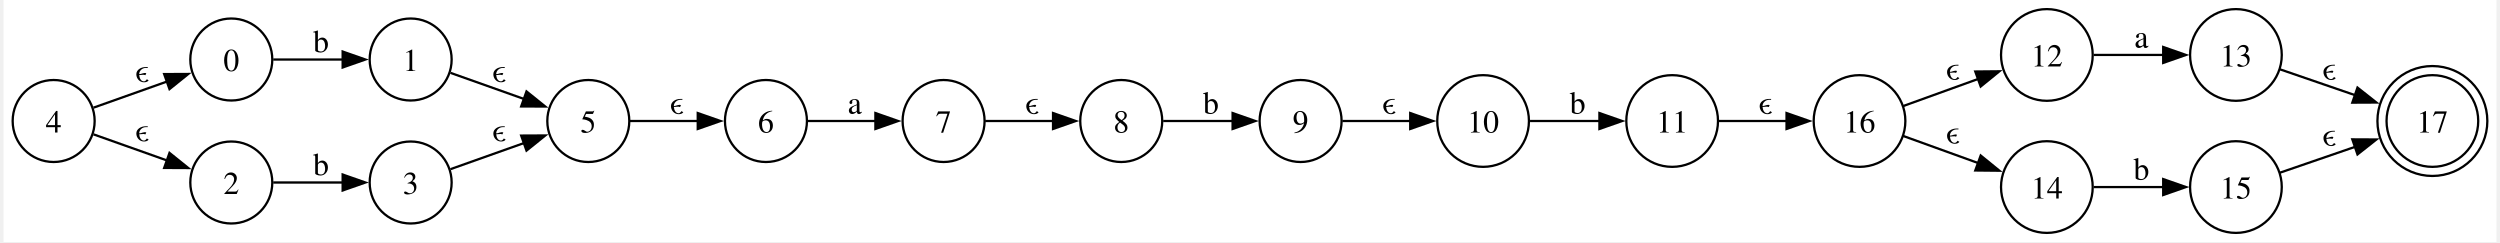
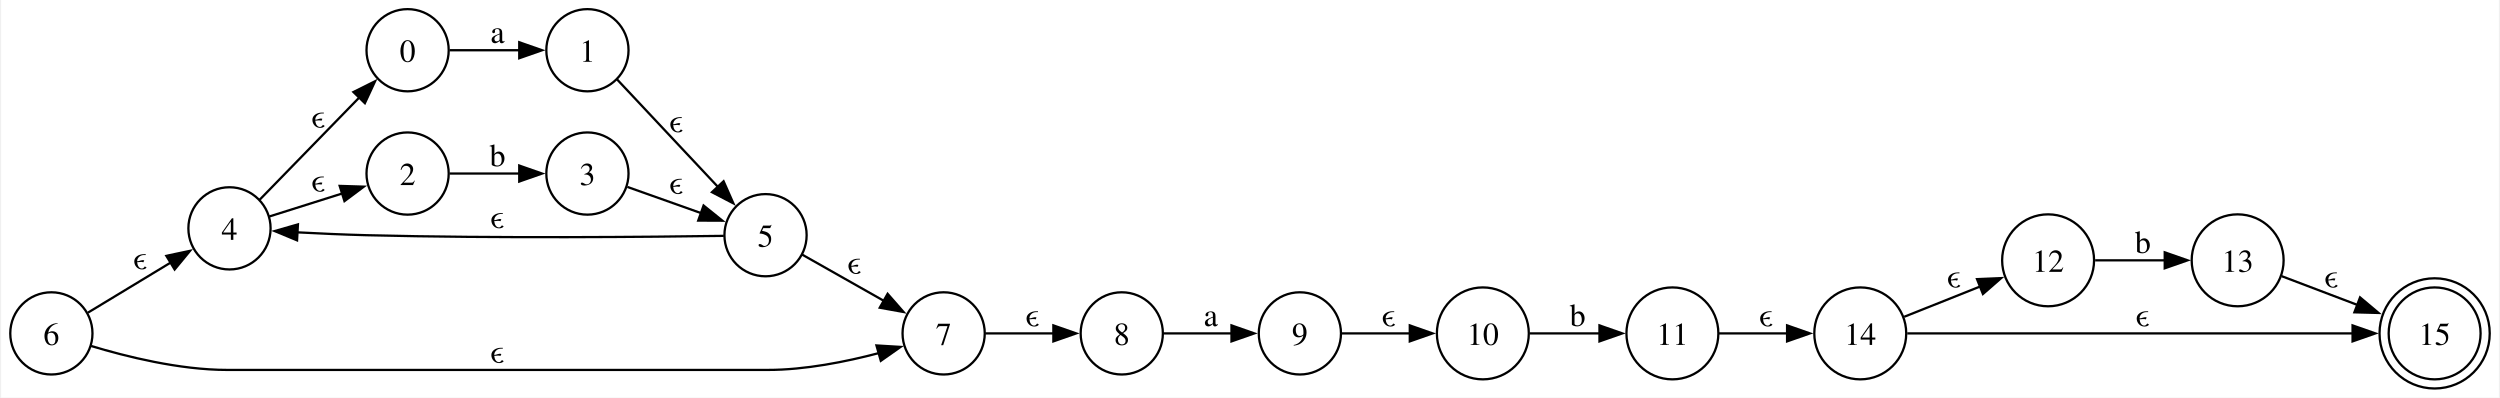
- <svg xmlns="http://www.w3.org/2000/svg" width="1095pt" height="106pt" viewBox="0.00 0.00 1094.57 106.26">
-   <g id="graph0" class="graph" transform="scale(1 1) rotate(0) translate(4 102.26)">
-     <polygon fill="white" stroke="none" points="-4,4 -4,-102.26 1090.57,-102.26 1090.57,4 -4,4" />
+ <svg xmlns="http://www.w3.org/2000/svg" width="1094pt" height="174pt" viewBox="0.00 0.00 1093.82 174.13">
+   <g id="graph0" class="graph" transform="scale(1 1) rotate(0) translate(4 170.13)">
+     <polygon fill="white" stroke="none" points="-4,4 -4,-170.13 1089.82,-170.13 1089.82,4 -4,4" />
    <g id="node1" class="node">
-       <ellipse fill="none" stroke="black" cx="18" cy="-49.13" rx="18" ry="18" />
-       <text text-anchor="middle" x="18" y="-44.08" font-family="Times,serif" font-size="14.00">4</text>
+       <ellipse fill="none" stroke="black" cx="18" cy="-24.13" rx="18" ry="18" />
+       <text text-anchor="middle" x="18" y="-19.08" font-family="Times,serif" font-size="14.00">6</text>
    </g>
    <g id="node2" class="node">
-       <ellipse fill="none" stroke="black" cx="96" cy="-76.13" rx="18" ry="18" />
-       <text text-anchor="middle" x="96" y="-71.08" font-family="Times,serif" font-size="14.00">0</text>
+       <ellipse fill="none" stroke="black" cx="96" cy="-70.13" rx="18" ry="18" />
+       <text text-anchor="middle" x="96" y="-65.08" font-family="Times,serif" font-size="14.00">4</text>
    </g>
    <g id="edge1" class="edge">
-       <path fill="none" stroke="black" d="M35.49,-54.99C44.95,-58.35 57.07,-62.65 67.89,-66.5" />
-       <polygon fill="black" stroke="black" points="66.52,-69.73 77.12,-69.78 68.86,-63.13 66.52,-69.73" />
-       <text text-anchor="middle" x="57" y="-66.33" font-family="Times,serif" font-size="14.00">ϵ</text>
+       <path fill="none" stroke="black" d="M34.02,-33.22C44.32,-39.46 58.24,-47.88 70.18,-55.11" />
+       <polygon fill="black" stroke="black" points="68.35,-58.09 78.72,-60.28 71.98,-52.11 68.35,-58.09" />
+       <text text-anchor="middle" x="57" y="-52.33" font-family="Times,serif" font-size="14.00">ϵ</text>
    </g>
-     <g id="node17" class="node">
-       <ellipse fill="none" stroke="black" cx="96" cy="-22.13" rx="18" ry="18" />
-       <text text-anchor="middle" x="96" y="-17.08" font-family="Times,serif" font-size="14.00">2</text>
+     <g id="node6" class="node">
+       <ellipse fill="none" stroke="black" cx="408.75" cy="-24.13" rx="18" ry="18" />
+       <text text-anchor="middle" x="408.75" y="-19.08" font-family="Times,serif" font-size="14.00">7</text>
+     </g>
+     <g id="edge19" class="edge">
+       <path fill="none" stroke="black" d="M35.4,-18.62C50.65,-14 74.1,-8.13 95,-8.13 95,-8.13 95,-8.13 331.75,-8.13 348.08,-8.13 365.96,-11.71 380.28,-15.48" />
+       <polygon fill="black" stroke="black" points="379.32,-18.85 389.9,-18.21 381.23,-12.12 379.32,-18.85" />
+       <text text-anchor="middle" x="213.38" y="-11.33" font-family="Times,serif" font-size="14.00">ϵ</text>
+     </g>
+     <g id="node3" class="node">
+       <ellipse fill="none" stroke="black" cx="174" cy="-148.13" rx="18" ry="18" />
+       <text text-anchor="middle" x="174" y="-143.08" font-family="Times,serif" font-size="14.00">0</text>
+     </g>
+     <g id="edge2" class="edge">
+       <path fill="none" stroke="black" d="M109.21,-82.66C120.96,-94.72 138.92,-113.16 152.8,-127.4" />
+       <polygon fill="black" stroke="black" points="150.28,-129.83 159.76,-134.55 155.29,-124.94 150.28,-129.83" />
+       <text text-anchor="middle" x="135" y="-114.33" font-family="Times,serif" font-size="14.00">ϵ</text>
+     </g>
+     <g id="node15" class="node">
+       <ellipse fill="none" stroke="black" cx="174" cy="-94.13" rx="18" ry="18" />
+       <text text-anchor="middle" x="174" y="-89.08" font-family="Times,serif" font-size="14.00">2</text>
+     </g>
+     <g id="edge16" class="edge">
+       <path fill="none" stroke="black" d="M113.49,-75.34C122.79,-78.27 134.65,-82.02 145.33,-85.39" />
+       <polygon fill="black" stroke="black" points="144.25,-88.72 154.84,-88.39 146.35,-82.05 144.25,-88.72" />
+       <text text-anchor="middle" x="135" y="-86.33" font-family="Times,serif" font-size="14.00">ϵ</text>
+     </g>
+     <g id="node4" class="node">
+       <ellipse fill="none" stroke="black" cx="252.75" cy="-148.13" rx="18" ry="18" />
+       <text text-anchor="middle" x="252.75" y="-143.08" font-family="Times,serif" font-size="14.00">1</text>
+     </g>
+     <g id="edge3" class="edge">
+       <path fill="none" stroke="black" d="M192.42,-148.13C201.44,-148.13 212.7,-148.13 222.98,-148.13" />
+       <polygon fill="black" stroke="black" points="222.89,-151.63 232.89,-148.13 222.89,-144.63 222.89,-151.63" />
+       <text text-anchor="middle" x="213.38" y="-151.33" font-family="Times,serif" font-size="14.00">a</text>
+     </g>
+     <g id="node5" class="node">
+       <ellipse fill="none" stroke="black" cx="330.75" cy="-67.13" rx="18" ry="18" />
+       <text text-anchor="middle" x="330.75" y="-62.08" font-family="Times,serif" font-size="14.00">5</text>
+     </g>
+     <g id="edge4" class="edge">
+       <path fill="none" stroke="black" d="M265.62,-135.47C277.49,-122.83 295.94,-103.16 310.01,-88.17" />
+       <polygon fill="black" stroke="black" points="312.38,-90.76 316.67,-81.07 307.28,-85.97 312.38,-90.76" />
+       <text text-anchor="middle" x="291.75" y="-112.33" font-family="Times,serif" font-size="14.00">ϵ</text>
+     </g>
+     <g id="edge5" class="edge">
+       <path fill="none" stroke="black" d="M312.48,-66.84C281.25,-66.38 213.29,-65.68 156,-67.13 146.12,-67.38 135.33,-67.87 125.7,-68.38" />
+       <polygon fill="black" stroke="black" points="125.59,-64.88 115.8,-68.94 125.98,-71.87 125.59,-64.88" />
+       <text text-anchor="middle" x="213.38" y="-70.33" font-family="Times,serif" font-size="14.00">ϵ</text>
+     </g>
+     <g id="edge6" class="edge">
+       <path fill="none" stroke="black" d="M346.77,-58.64C357,-52.84 370.81,-45.03 382.69,-38.31" />
+       <polygon fill="black" stroke="black" points="384.21,-41.47 391.19,-33.5 380.76,-35.38 384.21,-41.47" />
+       <text text-anchor="middle" x="369.75" y="-50.33" font-family="Times,serif" font-size="14.00">ϵ</text>
+     </g>
+     <g id="node7" class="node">
+       <ellipse fill="none" stroke="black" cx="486.75" cy="-24.13" rx="18" ry="18" />
+       <text text-anchor="middle" x="486.75" y="-19.08" font-family="Times,serif" font-size="14.00">8</text>
+     </g>
+     <g id="edge7" class="edge">
+       <path fill="none" stroke="black" d="M427,-24.13C435.87,-24.13 446.93,-24.13 457.05,-24.13" />
+       <polygon fill="black" stroke="black" points="456.8,-27.63 466.8,-24.13 456.8,-20.63 456.8,-27.63" />
+       <text text-anchor="middle" x="447.75" y="-27.33" font-family="Times,serif" font-size="14.00">ϵ</text>
+     </g>
+     <g id="node8" class="node">
+       <ellipse fill="none" stroke="black" cx="564.75" cy="-24.13" rx="18" ry="18" />
+       <text text-anchor="middle" x="564.75" y="-19.08" font-family="Times,serif" font-size="14.00">9</text>
+     </g>
+     <g id="edge8" class="edge">
+       <path fill="none" stroke="black" d="M505,-24.13C513.87,-24.13 524.93,-24.13 535.05,-24.13" />
+       <polygon fill="black" stroke="black" points="534.8,-27.63 544.8,-24.13 534.8,-20.63 534.8,-27.63" />
+       <text text-anchor="middle" x="525.75" y="-27.33" font-family="Times,serif" font-size="14.00">a</text>
+     </g>
+     <g id="node9" class="node">
+       <ellipse fill="none" stroke="black" cx="644.88" cy="-24.13" rx="20.13" ry="20.13" />
+       <text text-anchor="middle" x="644.88" y="-19.08" font-family="Times,serif" font-size="14.00">10</text>
+     </g>
+     <g id="edge9" class="edge">
+       <path fill="none" stroke="black" d="M583.09,-24.13C591.88,-24.13 602.82,-24.13 612.99,-24.13" />
+       <polygon fill="black" stroke="black" points="612.88,-27.63 622.88,-24.13 612.88,-20.63 612.88,-27.63" />
+       <text text-anchor="middle" x="603.75" y="-27.33" font-family="Times,serif" font-size="14.00">ϵ</text>
+     </g>
+     <g id="node10" class="node">
+       <ellipse fill="none" stroke="black" cx="727.89" cy="-24.13" rx="20.13" ry="20.13" />
+       <text text-anchor="middle" x="727.89" y="-19.08" font-family="Times,serif" font-size="14.00">11</text>
+     </g>
+     <g id="edge10" class="edge">
+       <path fill="none" stroke="black" d="M665.49,-24.13C674.65,-24.13 685.76,-24.13 696.01,-24.13" />
+       <polygon fill="black" stroke="black" points="695.95,-27.63 705.95,-24.13 695.95,-20.63 695.95,-27.63" />
+       <text text-anchor="middle" x="686.39" y="-27.33" font-family="Times,serif" font-size="14.00">b</text>
+     </g>
+     <g id="node11" class="node">
+       <ellipse fill="none" stroke="black" cx="810.16" cy="-24.13" rx="20.13" ry="20.13" />
+       <text text-anchor="middle" x="810.16" y="-19.08" font-family="Times,serif" font-size="14.00">14</text>
+     </g>
+     <g id="edge11" class="edge">
+       <path fill="none" stroke="black" d="M748.32,-24.13C757.33,-24.13 768.24,-24.13 778.33,-24.13" />
+       <polygon fill="black" stroke="black" points="778.11,-27.63 788.11,-24.13 778.11,-20.63 778.11,-27.63" />
+       <text text-anchor="middle" x="769.02" y="-27.33" font-family="Times,serif" font-size="14.00">ϵ</text>
+     </g>
+     <g id="node12" class="node">
+       <ellipse fill="none" stroke="black" cx="892.42" cy="-56.13" rx="20.13" ry="20.13" />
+       <text text-anchor="middle" x="892.42" y="-51.08" font-family="Times,serif" font-size="14.00">12</text>
+     </g>
+     <g id="edge12" class="edge">
+       <path fill="none" stroke="black" d="M829.37,-31.39C839.22,-35.32 851.61,-40.26 862.73,-44.69" />
+       <polygon fill="black" stroke="black" points="861.29,-47.89 871.87,-48.34 863.88,-41.38 861.29,-47.89" />
+       <text text-anchor="middle" x="851.29" y="-44.33" font-family="Times,serif" font-size="14.00">ϵ</text>
+     </g>
+     <g id="node14" class="node">
+       <ellipse fill="none" stroke="black" cx="1061.69" cy="-24.13" rx="20.13" ry="20.13" />
+       <ellipse fill="none" stroke="black" cx="1061.69" cy="-24.13" rx="24.13" ry="24.13" />
+       <text text-anchor="middle" x="1061.69" y="-19.08" font-family="Times,serif" font-size="14.00">15</text>
+     </g>
+     <g id="edge15" class="edge">
+       <path fill="none" stroke="black" d="M830.74,-24.13C872.93,-24.13 972.89,-24.13 1026.05,-24.13" />
+       <polygon fill="black" stroke="black" points="1025.75,-27.63 1035.75,-24.13 1025.75,-20.63 1025.75,-27.63" />
+       <text text-anchor="middle" x="933.92" y="-27.33" font-family="Times,serif" font-size="14.00">ϵ</text>
+     </g>
+     <g id="node13" class="node">
+       <ellipse fill="none" stroke="black" cx="975.43" cy="-56.13" rx="20.13" ry="20.13" />
+       <text text-anchor="middle" x="975.43" y="-51.08" font-family="Times,serif" font-size="14.00">13</text>
+     </g>
+     <g id="edge13" class="edge">
+       <path fill="none" stroke="black" d="M913.03,-56.13C922.18,-56.13 933.3,-56.13 943.54,-56.13" />
+       <polygon fill="black" stroke="black" points="943.49,-59.63 953.49,-56.13 943.49,-52.63 943.49,-59.63" />
+       <text text-anchor="middle" x="933.92" y="-59.33" font-family="Times,serif" font-size="14.00">b</text>
+     </g>
+     <g id="edge14" class="edge">
+       <path fill="none" stroke="black" d="M994.71,-49.19C1004.47,-45.48 1016.77,-40.81 1028.1,-36.51" />
+       <polygon fill="black" stroke="black" points="1029.03,-39.9 1037.14,-33.08 1026.55,-33.36 1029.03,-39.9" />
+       <text text-anchor="middle" x="1016.56" y="-44.33" font-family="Times,serif" font-size="14.00">ϵ</text>
+     </g>
+     <g id="node16" class="node">
+       <ellipse fill="none" stroke="black" cx="252.75" cy="-94.13" rx="18" ry="18" />
+       <text text-anchor="middle" x="252.75" y="-89.08" font-family="Times,serif" font-size="14.00">3</text>
    </g>
    <g id="edge17" class="edge">
-       <path fill="none" stroke="black" d="M35.49,-43.27C44.95,-39.91 57.07,-35.61 67.89,-31.76" />
-       <polygon fill="black" stroke="black" points="68.86,-35.13 77.12,-28.48 66.52,-28.53 68.86,-35.13" />
-       <text text-anchor="middle" x="57" y="-40.33" font-family="Times,serif" font-size="14.00">ϵ</text>
-     </g>
-     <g id="node3" class="node">
-       <ellipse fill="none" stroke="black" cx="174.75" cy="-76.13" rx="18" ry="18" />
-       <text text-anchor="middle" x="174.75" y="-71.08" font-family="Times,serif" font-size="14.00">1</text>
-     </g>
-     <g id="edge2" class="edge">
-       <path fill="none" stroke="black" d="M114.42,-76.13C123.44,-76.13 134.7,-76.13 144.98,-76.13" />
-       <polygon fill="black" stroke="black" points="144.89,-79.63 154.89,-76.13 144.89,-72.63 144.89,-79.63" />
-       <text text-anchor="middle" x="135.38" y="-79.33" font-family="Times,serif" font-size="14.00">b</text>
-     </g>
-     <g id="node4" class="node">
-       <ellipse fill="none" stroke="black" cx="252.75" cy="-49.13" rx="18" ry="18" />
-       <text text-anchor="middle" x="252.75" y="-44.08" font-family="Times,serif" font-size="14.00">5</text>
-     </g>
-     <g id="edge3" class="edge">
-       <path fill="none" stroke="black" d="M192.24,-70.27C201.7,-66.91 213.82,-62.61 224.64,-58.76" />
-       <polygon fill="black" stroke="black" points="225.61,-62.13 233.87,-55.48 223.27,-55.53 225.61,-62.13" />
-       <text text-anchor="middle" x="213.75" y="-66.33" font-family="Times,serif" font-size="14.00">ϵ</text>
-     </g>
-     <g id="node5" class="node">
-       <ellipse fill="none" stroke="black" cx="330.75" cy="-49.13" rx="18" ry="18" />
-       <text text-anchor="middle" x="330.75" y="-44.08" font-family="Times,serif" font-size="14.00">6</text>
-     </g>
-     <g id="edge4" class="edge">
-       <path fill="none" stroke="black" d="M271,-49.13C279.87,-49.13 290.93,-49.13 301.05,-49.13" />
-       <polygon fill="black" stroke="black" points="300.8,-52.63 310.8,-49.13 300.8,-45.63 300.8,-52.63" />
-       <text text-anchor="middle" x="291.75" y="-52.33" font-family="Times,serif" font-size="14.00">ϵ</text>
-     </g>
-     <g id="node6" class="node">
-       <ellipse fill="none" stroke="black" cx="408.75" cy="-49.13" rx="18" ry="18" />
-       <text text-anchor="middle" x="408.75" y="-44.08" font-family="Times,serif" font-size="14.00">7</text>
-     </g>
-     <g id="edge5" class="edge">
-       <path fill="none" stroke="black" d="M349,-49.13C357.87,-49.13 368.93,-49.13 379.05,-49.13" />
-       <polygon fill="black" stroke="black" points="378.8,-52.63 388.8,-49.13 378.8,-45.63 378.8,-52.63" />
-       <text text-anchor="middle" x="369.75" y="-52.33" font-family="Times,serif" font-size="14.00">a</text>
-     </g>
-     <g id="node7" class="node">
-       <ellipse fill="none" stroke="black" cx="486.75" cy="-49.13" rx="18" ry="18" />
-       <text text-anchor="middle" x="486.75" y="-44.08" font-family="Times,serif" font-size="14.00">8</text>
-     </g>
-     <g id="edge6" class="edge">
-       <path fill="none" stroke="black" d="M427,-49.13C435.87,-49.13 446.93,-49.13 457.05,-49.13" />
-       <polygon fill="black" stroke="black" points="456.8,-52.63 466.8,-49.13 456.8,-45.63 456.8,-52.63" />
-       <text text-anchor="middle" x="447.75" y="-52.33" font-family="Times,serif" font-size="14.00">ϵ</text>
-     </g>
-     <g id="node8" class="node">
-       <ellipse fill="none" stroke="black" cx="565.5" cy="-49.13" rx="18" ry="18" />
-       <text text-anchor="middle" x="565.5" y="-44.08" font-family="Times,serif" font-size="14.00">9</text>
-     </g>
-     <g id="edge7" class="edge">
-       <path fill="none" stroke="black" d="M505.17,-49.13C514.19,-49.13 525.45,-49.13 535.73,-49.13" />
-       <polygon fill="black" stroke="black" points="535.64,-52.63 545.64,-49.13 535.64,-45.63 535.64,-52.63" />
-       <text text-anchor="middle" x="526.12" y="-52.33" font-family="Times,serif" font-size="14.00">b</text>
-     </g>
-     <g id="node9" class="node">
-       <ellipse fill="none" stroke="black" cx="645.63" cy="-49.13" rx="20.13" ry="20.13" />
-       <text text-anchor="middle" x="645.63" y="-44.08" font-family="Times,serif" font-size="14.00">10</text>
-     </g>
-     <g id="edge8" class="edge">
-       <path fill="none" stroke="black" d="M583.84,-49.13C592.63,-49.13 603.57,-49.13 613.74,-49.13" />
-       <polygon fill="black" stroke="black" points="613.63,-52.63 623.63,-49.13 613.63,-45.63 613.63,-52.63" />
-       <text text-anchor="middle" x="604.5" y="-52.33" font-family="Times,serif" font-size="14.00">ϵ</text>
-     </g>
-     <g id="node10" class="node">
-       <ellipse fill="none" stroke="black" cx="728.64" cy="-49.13" rx="20.13" ry="20.13" />
-       <text text-anchor="middle" x="728.64" y="-44.08" font-family="Times,serif" font-size="14.00">11</text>
-     </g>
-     <g id="edge9" class="edge">
-       <path fill="none" stroke="black" d="M666.24,-49.13C675.4,-49.13 686.51,-49.13 696.76,-49.13" />
-       <polygon fill="black" stroke="black" points="696.7,-52.63 706.7,-49.13 696.7,-45.63 696.7,-52.63" />
-       <text text-anchor="middle" x="687.14" y="-52.33" font-family="Times,serif" font-size="14.00">b</text>
-     </g>
-     <g id="node11" class="node">
-       <ellipse fill="none" stroke="black" cx="810.91" cy="-49.13" rx="20.13" ry="20.13" />
-       <text text-anchor="middle" x="810.91" y="-44.08" font-family="Times,serif" font-size="14.00">16</text>
-     </g>
-     <g id="edge10" class="edge">
-       <path fill="none" stroke="black" d="M749.07,-49.13C758.08,-49.13 768.99,-49.13 779.08,-49.13" />
-       <polygon fill="black" stroke="black" points="778.86,-52.63 788.86,-49.13 778.86,-45.63 778.86,-52.63" />
-       <text text-anchor="middle" x="769.77" y="-52.33" font-family="Times,serif" font-size="14.00">ϵ</text>
-     </g>
-     <g id="node12" class="node">
-       <ellipse fill="none" stroke="black" cx="893.17" cy="-78.13" rx="20.13" ry="20.13" />
-       <text text-anchor="middle" x="893.17" y="-73.08" font-family="Times,serif" font-size="14.00">12</text>
-     </g>
-     <g id="edge11" class="edge">
-       <path fill="none" stroke="black" d="M830.12,-55.71C839.9,-59.25 852.19,-63.69 863.24,-67.68" />
-       <polygon fill="black" stroke="black" points="861.73,-70.86 872.33,-70.96 864.11,-64.27 861.73,-70.86" />
-       <text text-anchor="middle" x="852.04" y="-67.33" font-family="Times,serif" font-size="14.00">ϵ</text>
-     </g>
-     <g id="node15" class="node">
-       <ellipse fill="none" stroke="black" cx="893.17" cy="-20.13" rx="20.13" ry="20.13" />
-       <text text-anchor="middle" x="893.17" y="-15.08" font-family="Times,serif" font-size="14.00">14</text>
-     </g>
-     <g id="edge14" class="edge">
-       <path fill="none" stroke="black" d="M830.12,-42.55C839.9,-39.02 852.19,-34.58 863.24,-30.58" />
-       <polygon fill="black" stroke="black" points="864.11,-33.99 872.33,-27.3 861.73,-27.41 864.11,-33.99" />
-       <text text-anchor="middle" x="852.04" y="-39.33" font-family="Times,serif" font-size="14.00">ϵ</text>
-     </g>
-     <g id="node13" class="node">
-       <ellipse fill="none" stroke="black" cx="976.18" cy="-78.13" rx="20.13" ry="20.13" />
-       <text text-anchor="middle" x="976.18" y="-73.08" font-family="Times,serif" font-size="14.00">13</text>
-     </g>
-     <g id="edge12" class="edge">
-       <path fill="none" stroke="black" d="M913.78,-78.13C922.93,-78.13 934.05,-78.13 944.29,-78.13" />
-       <polygon fill="black" stroke="black" points="944.24,-81.63 954.24,-78.13 944.24,-74.63 944.24,-81.63" />
-       <text text-anchor="middle" x="934.67" y="-81.33" font-family="Times,serif" font-size="14.00">a</text>
-     </g>
-     <g id="node14" class="node">
-       <ellipse fill="none" stroke="black" cx="1062.44" cy="-49.13" rx="20.13" ry="20.13" />
-       <ellipse fill="none" stroke="black" cx="1062.44" cy="-49.13" rx="24.13" ry="24.13" />
-       <text text-anchor="middle" x="1062.44" y="-44.08" font-family="Times,serif" font-size="14.00">17</text>
-     </g>
-     <g id="edge13" class="edge">
-       <path fill="none" stroke="black" d="M995.46,-71.84C1005.12,-68.52 1017.27,-64.33 1028.5,-60.47" />
-       <polygon fill="black" stroke="black" points="1029.55,-63.81 1037.87,-57.24 1027.28,-57.19 1029.55,-63.81" />
-       <text text-anchor="middle" x="1017.31" y="-67.33" font-family="Times,serif" font-size="14.00">ϵ</text>
-     </g>
-     <g id="node16" class="node">
-       <ellipse fill="none" stroke="black" cx="976.18" cy="-20.13" rx="20.13" ry="20.13" />
-       <text text-anchor="middle" x="976.18" y="-15.08" font-family="Times,serif" font-size="14.00">15</text>
-     </g>
-     <g id="edge15" class="edge">
-       <path fill="none" stroke="black" d="M913.78,-20.13C922.93,-20.13 934.05,-20.13 944.29,-20.13" />
-       <polygon fill="black" stroke="black" points="944.24,-23.63 954.24,-20.13 944.24,-16.63 944.24,-23.63" />
-       <text text-anchor="middle" x="934.67" y="-23.33" font-family="Times,serif" font-size="14.00">b</text>
-     </g>
-     <g id="edge16" class="edge">
-       <path fill="none" stroke="black" d="M995.46,-26.42C1005.12,-29.75 1017.27,-33.93 1028.5,-37.79" />
-       <polygon fill="black" stroke="black" points="1027.28,-41.07 1037.87,-41.02 1029.55,-34.45 1027.28,-41.07" />
-       <text text-anchor="middle" x="1017.31" y="-38.33" font-family="Times,serif" font-size="14.00">ϵ</text>
-     </g>
-     <g id="node18" class="node">
-       <ellipse fill="none" stroke="black" cx="174.75" cy="-22.13" rx="18" ry="18" />
-       <text text-anchor="middle" x="174.75" y="-17.08" font-family="Times,serif" font-size="14.00">3</text>
+       <path fill="none" stroke="black" d="M192.42,-94.13C201.44,-94.13 212.7,-94.13 222.98,-94.13" />
+       <polygon fill="black" stroke="black" points="222.89,-97.63 232.89,-94.13 222.89,-90.63 222.89,-97.63" />
+       <text text-anchor="middle" x="213.38" y="-97.33" font-family="Times,serif" font-size="14.00">b</text>
    </g>
    <g id="edge18" class="edge">
-       <path fill="none" stroke="black" d="M114.42,-22.13C123.44,-22.13 134.7,-22.13 144.98,-22.13" />
-       <polygon fill="black" stroke="black" points="144.89,-25.63 154.89,-22.13 144.89,-18.63 144.89,-25.63" />
-       <text text-anchor="middle" x="135.38" y="-25.33" font-family="Times,serif" font-size="14.00">b</text>
-     </g>
-     <g id="edge19" class="edge">
-       <path fill="none" stroke="black" d="M192.24,-27.99C201.7,-31.35 213.82,-35.65 224.64,-39.5" />
-       <polygon fill="black" stroke="black" points="223.27,-42.73 233.87,-42.78 225.61,-36.13 223.27,-42.73" />
-       <text text-anchor="middle" x="213.75" y="-40.33" font-family="Times,serif" font-size="14.00">ϵ</text>
+       <path fill="none" stroke="black" d="M270.24,-88.27C279.7,-84.91 291.82,-80.61 302.64,-76.76" />
+       <polygon fill="black" stroke="black" points="303.61,-80.13 311.87,-73.48 301.27,-73.53 303.61,-80.13" />
+       <text text-anchor="middle" x="291.75" y="-85.33" font-family="Times,serif" font-size="14.00">ϵ</text>
    </g>
  </g>
</svg>
